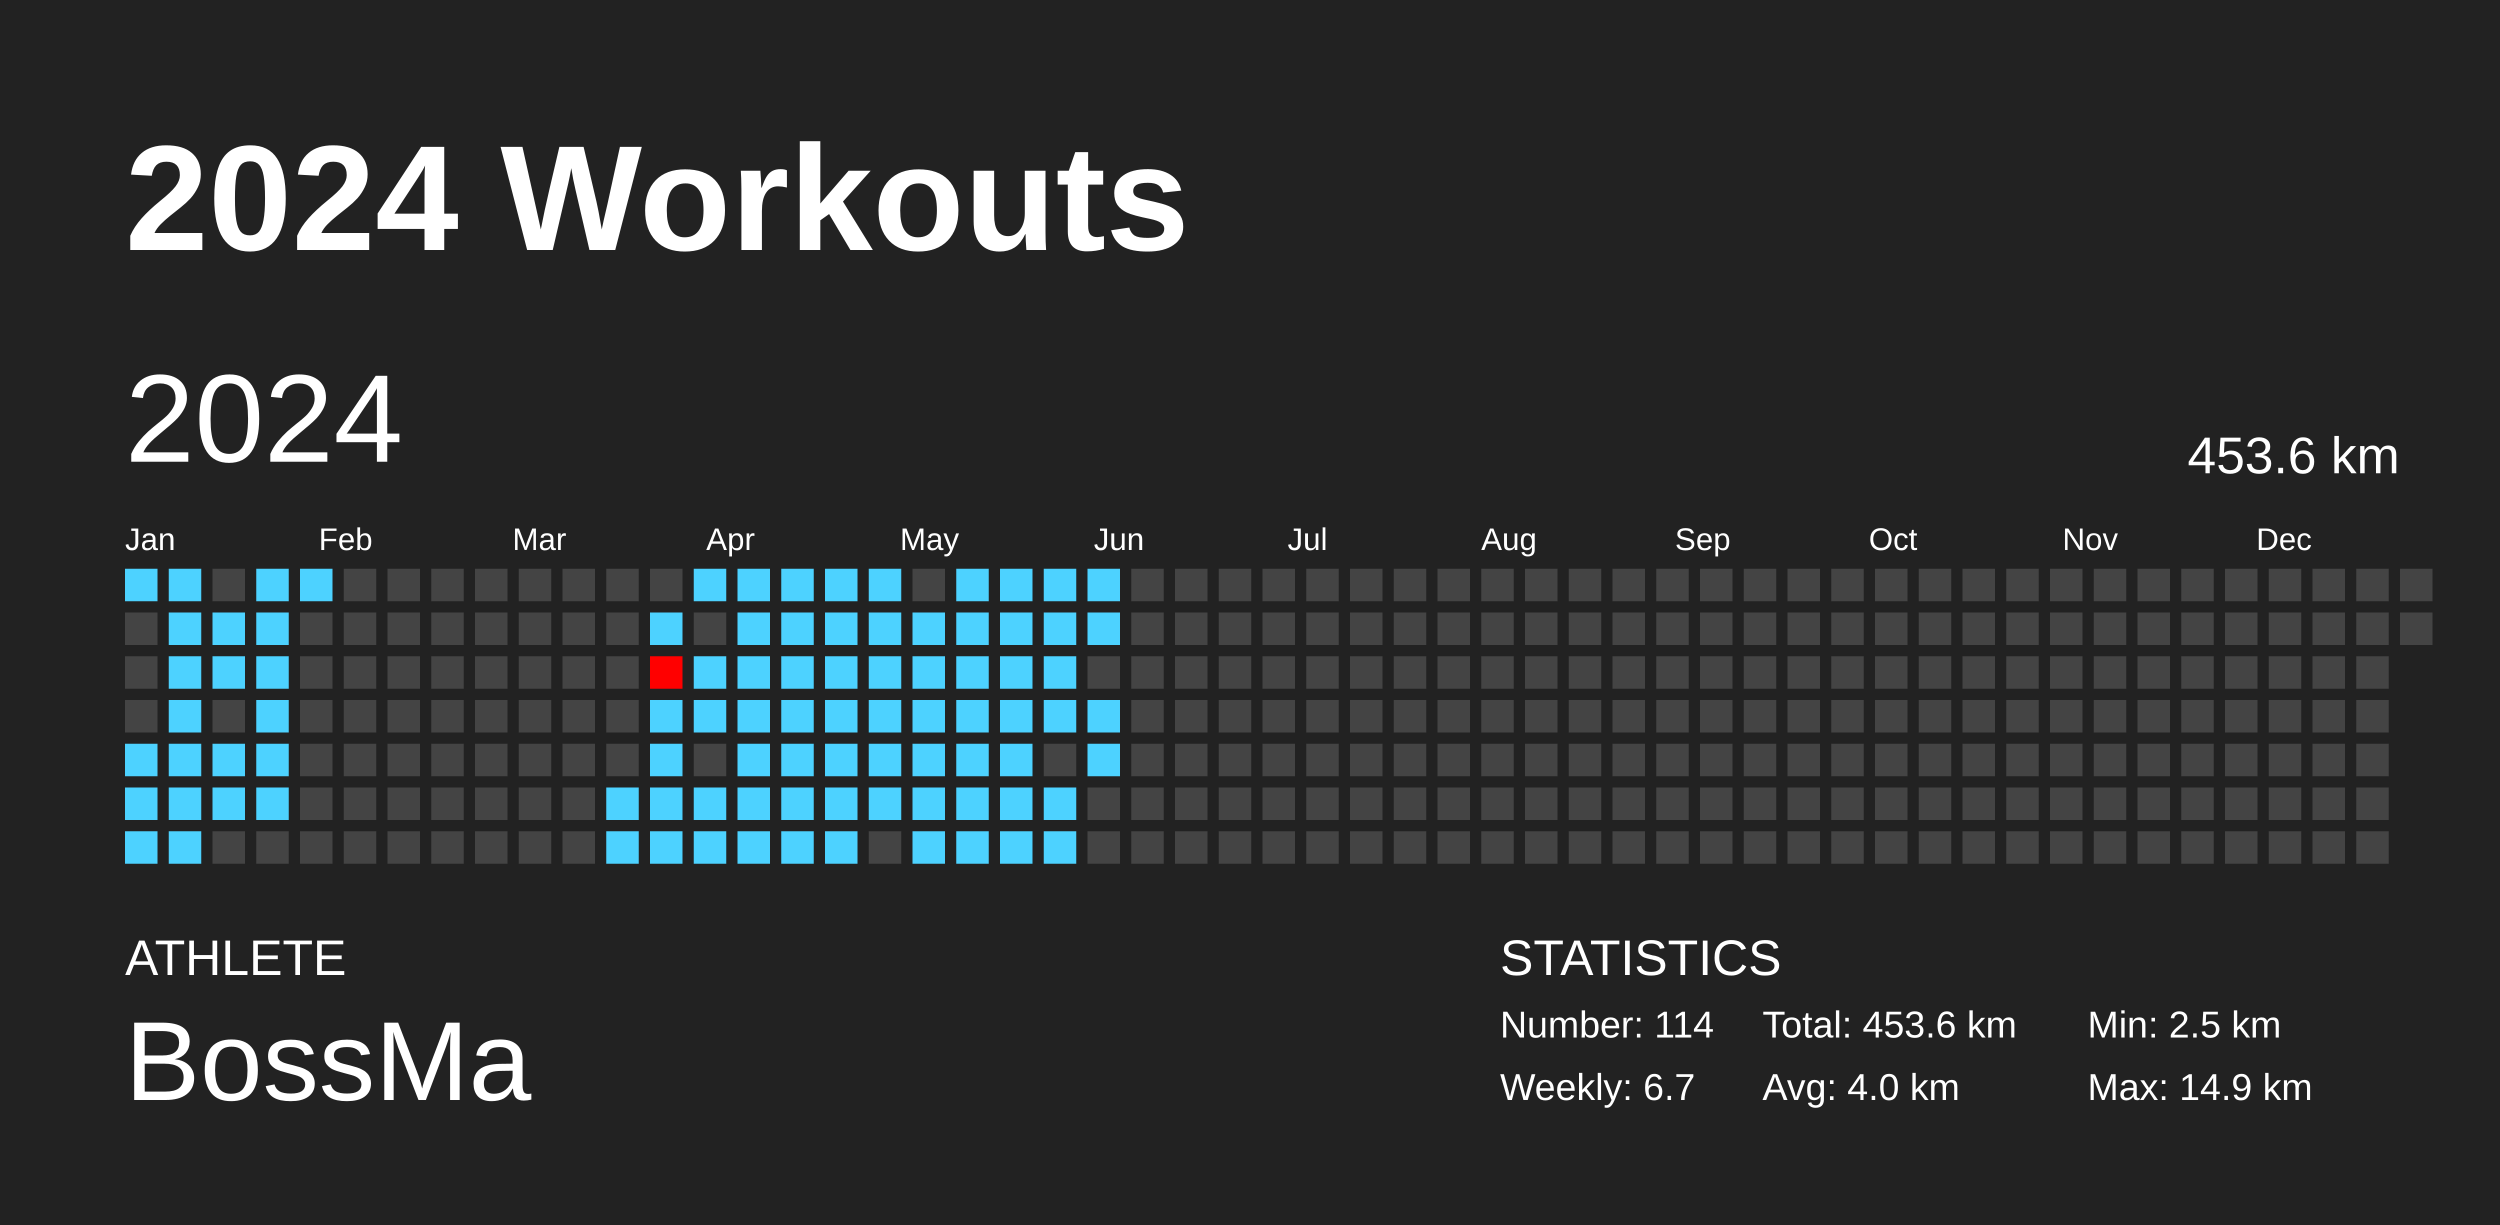
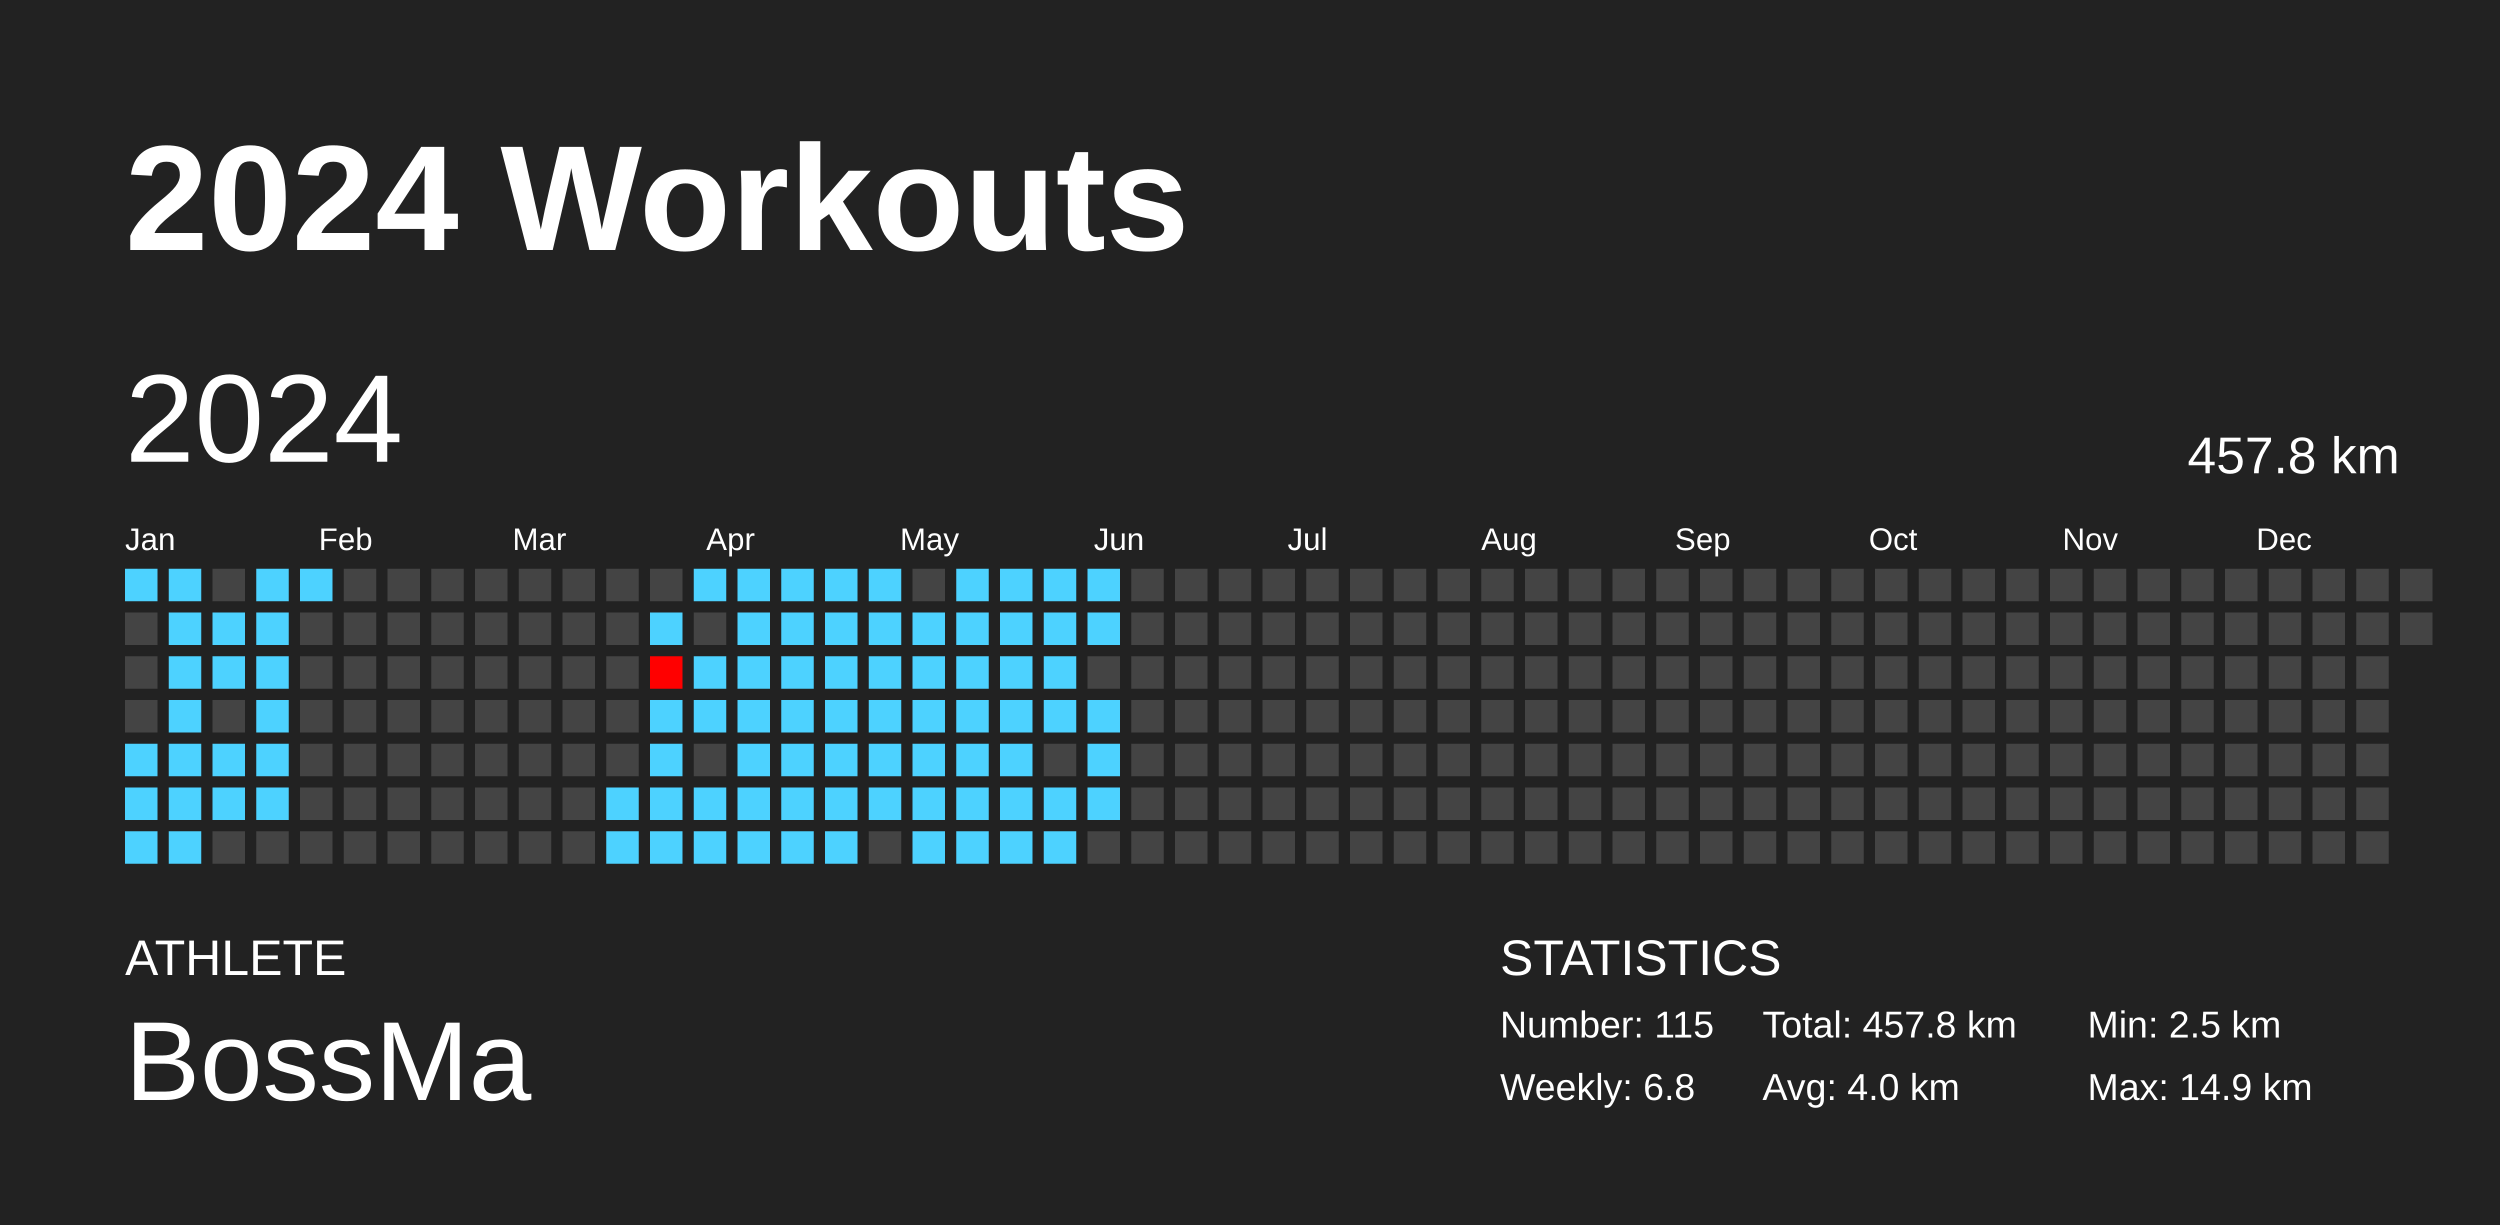
<svg xmlns="http://www.w3.org/2000/svg" baseProfile="full" height="98mm" version="1.1" viewBox="0,0,200,98" width="200mm">
  <defs />
  <rect fill="#222222" height="98" width="200" x="0" y="0" />
  <text fill="#FFFFFF" style="font-size:12px; font-family:Arial; font-weight:bold;" x="10" y="20">2024 Workouts</text>
  <text fill="#FFFFFF" style="font-size:4px; font-family:Arial" x="10" y="78">ATHLETE</text>
  <text fill="#FFFFFF" style="font-size:9px; font-family:Arial" x="10" y="88">BossMa</text>
  <text fill="#FFFFFF" style="font-size:4px; font-family:Arial" x="120" y="78">STATISTICS</text>
-   <text fill="#FFFFFF" style="font-size:3px; font-family:Arial" x="120" y="83">Number: 114</text>
-   <text fill="#FFFFFF" style="font-size:3px; font-family:Arial" x="120" y="88">Weekly: 6.7</text>
-   <text fill="#FFFFFF" style="font-size:3px; font-family:Arial" x="141" y="83">Total: 453.6 km</text>
+   <text fill="#FFFFFF" style="font-size:3px; font-family:Arial" x="120" y="83">Number: 115</text>
+   <text fill="#FFFFFF" style="font-size:3px; font-family:Arial" x="120" y="88">Weekly: 6.8</text>
+   <text fill="#FFFFFF" style="font-size:3px; font-family:Arial" x="141" y="83">Total: 457.8 km</text>
  <text fill="#FFFFFF" style="font-size:3px; font-family:Arial" x="141" y="88">Avg: 4.0 km</text>
  <text fill="#FFFFFF" style="font-size:3px; font-family:Arial" x="167" y="83">Min: 2.5 km</text>
  <text fill="#FFFFFF" style="font-size:3px; font-family:Arial" x="167" y="88">Max: 14.9 km</text>
  <text dominant-baseline="hanging" fill="#FFFFFF" style="font-size:10.0px; font-family:Arial;" x="10" y="30">2024</text>
-   <text dominant-baseline="hanging" fill="#FFFFFF" style="font-size:4.125px; font-family:Arial;" x="175" y="35">453.6 km</text>
+   <text dominant-baseline="hanging" fill="#FFFFFF" style="font-size:4.125px; font-family:Arial;" x="175" y="35">457.8 km</text>
  <text fill="#FFFFFF" style="font-size:2.5px; font-family:Arial" x="10.0" y="44">Jan</text>
  <text fill="#FFFFFF" style="font-size:2.5px; font-family:Arial" x="25.5" y="44">Feb</text>
  <text fill="#FFFFFF" style="font-size:2.5px; font-family:Arial" x="41.0" y="44">Mar</text>
  <text fill="#FFFFFF" style="font-size:2.5px; font-family:Arial" x="56.5" y="44">Apr</text>
  <text fill="#FFFFFF" style="font-size:2.5px; font-family:Arial" x="72.0" y="44">May</text>
  <text fill="#FFFFFF" style="font-size:2.5px; font-family:Arial" x="87.5" y="44">Jun</text>
  <text fill="#FFFFFF" style="font-size:2.5px; font-family:Arial" x="103.0" y="44">Jul</text>
  <text fill="#FFFFFF" style="font-size:2.5px; font-family:Arial" x="118.5" y="44">Aug</text>
  <text fill="#FFFFFF" style="font-size:2.5px; font-family:Arial" x="134.0" y="44">Sep</text>
  <text fill="#FFFFFF" style="font-size:2.5px; font-family:Arial" x="149.5" y="44">Oct</text>
  <text fill="#FFFFFF" style="font-size:2.5px; font-family:Arial" x="165.0" y="44">Nov</text>
  <text fill="#FFFFFF" style="font-size:2.5px; font-family:Arial" x="180.5" y="44">Dec</text>
  <rect fill="#4dd2ff" height="2.6" width="2.6" x="10.0" y="45.5" />
  <rect fill="#444444" height="2.6" width="2.6" x="10.0" y="49.0" />
  <rect fill="#444444" height="2.6" width="2.6" x="10.0" y="52.5" />
  <rect fill="#444444" height="2.6" width="2.6" x="10.0" y="56.0" />
  <rect fill="#4dd2ff" height="2.6" width="2.6" x="10.0" y="59.5" />
  <rect fill="#4dd2ff" height="2.6" width="2.6" x="10.0" y="63.0" />
  <rect fill="#4dd2ff" height="2.6" width="2.6" x="10.0" y="66.5" />
  <rect fill="#4dd2ff" height="2.6" width="2.6" x="13.5" y="45.5" />
  <rect fill="#4dd2ff" height="2.6" width="2.6" x="13.5" y="49.0" />
  <rect fill="#4dd2ff" height="2.6" width="2.6" x="13.5" y="52.5" />
  <rect fill="#4dd2ff" height="2.6" width="2.6" x="13.5" y="56.0" />
  <rect fill="#4dd2ff" height="2.6" width="2.6" x="13.5" y="59.5" />
  <rect fill="#4dd2ff" height="2.6" width="2.6" x="13.5" y="63.0" />
  <rect fill="#4dd2ff" height="2.6" width="2.6" x="13.5" y="66.5" />
  <rect fill="#444444" height="2.6" width="2.6" x="17.0" y="45.5" />
  <rect fill="#4dd2ff" height="2.6" width="2.6" x="17.0" y="49.0" />
  <rect fill="#4dd2ff" height="2.6" width="2.6" x="17.0" y="52.5" />
  <rect fill="#444444" height="2.6" width="2.6" x="17.0" y="56.0" />
  <rect fill="#4dd2ff" height="2.6" width="2.6" x="17.0" y="59.5" />
  <rect fill="#4dd2ff" height="2.6" width="2.6" x="17.0" y="63.0" />
  <rect fill="#444444" height="2.6" width="2.6" x="17.0" y="66.5" />
  <rect fill="#4dd2ff" height="2.6" width="2.6" x="20.5" y="45.5" />
  <rect fill="#4dd2ff" height="2.6" width="2.6" x="20.5" y="49.0" />
  <rect fill="#4dd2ff" height="2.6" width="2.6" x="20.5" y="52.5" />
  <rect fill="#4dd2ff" height="2.6" width="2.6" x="20.5" y="56.0" />
  <rect fill="#4dd2ff" height="2.6" width="2.6" x="20.5" y="59.5" />
  <rect fill="#4dd2ff" height="2.6" width="2.6" x="20.5" y="63.0" />
  <rect fill="#444444" height="2.6" width="2.6" x="20.5" y="66.5" />
  <rect fill="#4dd2ff" height="2.6" width="2.6" x="24.0" y="45.5" />
  <rect fill="#444444" height="2.6" width="2.6" x="24.0" y="49.0" />
  <rect fill="#444444" height="2.6" width="2.6" x="24.0" y="52.5" />
  <rect fill="#444444" height="2.6" width="2.6" x="24.0" y="56.0" />
  <rect fill="#444444" height="2.6" width="2.6" x="24.0" y="59.5" />
  <rect fill="#444444" height="2.6" width="2.6" x="24.0" y="63.0" />
  <rect fill="#444444" height="2.6" width="2.6" x="24.0" y="66.5" />
  <rect fill="#444444" height="2.6" width="2.6" x="27.5" y="45.5" />
  <rect fill="#444444" height="2.6" width="2.6" x="27.5" y="49.0" />
  <rect fill="#444444" height="2.6" width="2.6" x="27.5" y="52.5" />
  <rect fill="#444444" height="2.6" width="2.6" x="27.5" y="56.0" />
  <rect fill="#444444" height="2.6" width="2.6" x="27.5" y="59.5" />
  <rect fill="#444444" height="2.6" width="2.6" x="27.5" y="63.0" />
  <rect fill="#444444" height="2.6" width="2.6" x="27.5" y="66.5" />
  <rect fill="#444444" height="2.6" width="2.6" x="31.0" y="45.5" />
  <rect fill="#444444" height="2.6" width="2.6" x="31.0" y="49.0" />
  <rect fill="#444444" height="2.6" width="2.6" x="31.0" y="52.5" />
  <rect fill="#444444" height="2.6" width="2.6" x="31.0" y="56.0" />
  <rect fill="#444444" height="2.6" width="2.6" x="31.0" y="59.5" />
  <rect fill="#444444" height="2.6" width="2.6" x="31.0" y="63.0" />
  <rect fill="#444444" height="2.6" width="2.6" x="31.0" y="66.5" />
  <rect fill="#444444" height="2.6" width="2.6" x="34.5" y="45.5" />
  <rect fill="#444444" height="2.6" width="2.6" x="34.5" y="49.0" />
  <rect fill="#444444" height="2.6" width="2.6" x="34.5" y="52.5" />
  <rect fill="#444444" height="2.6" width="2.6" x="34.5" y="56.0" />
  <rect fill="#444444" height="2.6" width="2.6" x="34.5" y="59.5" />
  <rect fill="#444444" height="2.6" width="2.6" x="34.5" y="63.0" />
  <rect fill="#444444" height="2.6" width="2.6" x="34.5" y="66.5" />
  <rect fill="#444444" height="2.6" width="2.6" x="38.0" y="45.5" />
  <rect fill="#444444" height="2.6" width="2.6" x="38.0" y="49.0" />
  <rect fill="#444444" height="2.6" width="2.6" x="38.0" y="52.5" />
  <rect fill="#444444" height="2.6" width="2.6" x="38.0" y="56.0" />
  <rect fill="#444444" height="2.6" width="2.6" x="38.0" y="59.5" />
  <rect fill="#444444" height="2.6" width="2.6" x="38.0" y="63.0" />
  <rect fill="#444444" height="2.6" width="2.6" x="38.0" y="66.5" />
  <rect fill="#444444" height="2.6" width="2.6" x="41.5" y="45.5" />
  <rect fill="#444444" height="2.6" width="2.6" x="41.5" y="49.0" />
  <rect fill="#444444" height="2.6" width="2.6" x="41.5" y="52.5" />
  <rect fill="#444444" height="2.6" width="2.6" x="41.5" y="56.0" />
  <rect fill="#444444" height="2.6" width="2.6" x="41.5" y="59.5" />
  <rect fill="#444444" height="2.6" width="2.6" x="41.5" y="63.0" />
  <rect fill="#444444" height="2.6" width="2.6" x="41.5" y="66.5" />
  <rect fill="#444444" height="2.6" width="2.6" x="45.0" y="45.5" />
  <rect fill="#444444" height="2.6" width="2.6" x="45.0" y="49.0" />
  <rect fill="#444444" height="2.6" width="2.6" x="45.0" y="52.5" />
  <rect fill="#444444" height="2.6" width="2.6" x="45.0" y="56.0" />
  <rect fill="#444444" height="2.6" width="2.6" x="45.0" y="59.5" />
  <rect fill="#444444" height="2.6" width="2.6" x="45.0" y="63.0" />
  <rect fill="#444444" height="2.6" width="2.6" x="45.0" y="66.5" />
  <rect fill="#444444" height="2.6" width="2.6" x="48.5" y="45.5" />
  <rect fill="#444444" height="2.6" width="2.6" x="48.5" y="49.0" />
  <rect fill="#444444" height="2.6" width="2.6" x="48.5" y="52.5" />
  <rect fill="#444444" height="2.6" width="2.6" x="48.5" y="56.0" />
  <rect fill="#444444" height="2.6" width="2.6" x="48.5" y="59.5" />
  <rect fill="#4dd2ff" height="2.6" width="2.6" x="48.5" y="63.0" />
  <rect fill="#4dd2ff" height="2.6" width="2.6" x="48.5" y="66.5" />
  <rect fill="#444444" height="2.6" width="2.6" x="52.0" y="45.5" />
  <rect fill="#4dd2ff" height="2.6" width="2.6" x="52.0" y="49.0" />
  <rect fill="#ff0000" height="2.6" width="2.6" x="52.0" y="52.5" />
  <rect fill="#4dd2ff" height="2.6" width="2.6" x="52.0" y="56.0" />
  <rect fill="#4dd2ff" height="2.6" width="2.6" x="52.0" y="59.5" />
  <rect fill="#4dd2ff" height="2.6" width="2.6" x="52.0" y="63.0" />
  <rect fill="#4dd2ff" height="2.6" width="2.6" x="52.0" y="66.5" />
  <rect fill="#4dd2ff" height="2.6" width="2.6" x="55.5" y="45.5" />
  <rect fill="#444444" height="2.6" width="2.6" x="55.5" y="49.0" />
  <rect fill="#4dd2ff" height="2.6" width="2.6" x="55.5" y="52.5" />
  <rect fill="#4dd2ff" height="2.6" width="2.6" x="55.5" y="56.0" />
  <rect fill="#444444" height="2.6" width="2.6" x="55.5" y="59.5" />
  <rect fill="#4dd2ff" height="2.6" width="2.6" x="55.5" y="63.0" />
  <rect fill="#4dd2ff" height="2.6" width="2.6" x="55.5" y="66.5" />
  <rect fill="#4dd2ff" height="2.6" width="2.6" x="59.0" y="45.5" />
  <rect fill="#4dd2ff" height="2.6" width="2.6" x="59.0" y="49.0" />
  <rect fill="#4dd2ff" height="2.6" width="2.6" x="59.0" y="52.5" />
  <rect fill="#4dd2ff" height="2.6" width="2.6" x="59.0" y="56.0" />
  <rect fill="#4dd2ff" height="2.6" width="2.6" x="59.0" y="59.5" />
  <rect fill="#4dd2ff" height="2.6" width="2.6" x="59.0" y="63.0" />
  <rect fill="#4dd2ff" height="2.6" width="2.6" x="59.0" y="66.5" />
  <rect fill="#4dd2ff" height="2.6" width="2.6" x="62.5" y="45.5" />
  <rect fill="#4dd2ff" height="2.6" width="2.6" x="62.5" y="49.0" />
  <rect fill="#4dd2ff" height="2.6" width="2.6" x="62.5" y="52.5" />
  <rect fill="#4dd2ff" height="2.6" width="2.6" x="62.5" y="56.0" />
  <rect fill="#4dd2ff" height="2.6" width="2.6" x="62.5" y="59.5" />
  <rect fill="#4dd2ff" height="2.6" width="2.6" x="62.5" y="63.0" />
  <rect fill="#4dd2ff" height="2.6" width="2.6" x="62.5" y="66.5" />
  <rect fill="#4dd2ff" height="2.6" width="2.6" x="66.0" y="45.5" />
  <rect fill="#4dd2ff" height="2.6" width="2.6" x="66.0" y="49.0" />
  <rect fill="#4dd2ff" height="2.6" width="2.6" x="66.0" y="52.5" />
  <rect fill="#4dd2ff" height="2.6" width="2.6" x="66.0" y="56.0" />
  <rect fill="#4dd2ff" height="2.6" width="2.6" x="66.0" y="59.5" />
  <rect fill="#4dd2ff" height="2.6" width="2.6" x="66.0" y="63.0" />
  <rect fill="#4dd2ff" height="2.6" width="2.6" x="66.0" y="66.5" />
  <rect fill="#4dd2ff" height="2.6" width="2.6" x="69.5" y="45.5" />
  <rect fill="#4dd2ff" height="2.6" width="2.6" x="69.5" y="49.0" />
  <rect fill="#4dd2ff" height="2.6" width="2.6" x="69.5" y="52.5" />
  <rect fill="#4dd2ff" height="2.6" width="2.6" x="69.5" y="56.0" />
  <rect fill="#4dd2ff" height="2.6" width="2.6" x="69.5" y="59.5" />
  <rect fill="#4dd2ff" height="2.6" width="2.6" x="69.5" y="63.0" />
  <rect fill="#444444" height="2.6" width="2.6" x="69.5" y="66.5" />
  <rect fill="#444444" height="2.6" width="2.6" x="73.0" y="45.5" />
  <rect fill="#4dd2ff" height="2.6" width="2.6" x="73.0" y="49.0" />
  <rect fill="#4dd2ff" height="2.6" width="2.6" x="73.0" y="52.5" />
  <rect fill="#4dd2ff" height="2.6" width="2.6" x="73.0" y="56.0" />
  <rect fill="#4dd2ff" height="2.6" width="2.6" x="73.0" y="59.5" />
  <rect fill="#4dd2ff" height="2.6" width="2.6" x="73.0" y="63.0" />
  <rect fill="#4dd2ff" height="2.6" width="2.6" x="73.0" y="66.5" />
  <rect fill="#4dd2ff" height="2.6" width="2.6" x="76.5" y="45.5" />
  <rect fill="#4dd2ff" height="2.6" width="2.6" x="76.5" y="49.0" />
  <rect fill="#4dd2ff" height="2.6" width="2.6" x="76.5" y="52.5" />
  <rect fill="#4dd2ff" height="2.6" width="2.6" x="76.5" y="56.0" />
  <rect fill="#4dd2ff" height="2.6" width="2.6" x="76.5" y="59.5" />
  <rect fill="#4dd2ff" height="2.6" width="2.6" x="76.5" y="63.0" />
  <rect fill="#4dd2ff" height="2.6" width="2.6" x="76.5" y="66.5" />
  <rect fill="#4dd2ff" height="2.6" width="2.6" x="80.0" y="45.5" />
  <rect fill="#4dd2ff" height="2.6" width="2.6" x="80.0" y="49.0" />
  <rect fill="#4dd2ff" height="2.6" width="2.6" x="80.0" y="52.5" />
  <rect fill="#4dd2ff" height="2.6" width="2.6" x="80.0" y="56.0" />
  <rect fill="#4dd2ff" height="2.6" width="2.6" x="80.0" y="59.5" />
  <rect fill="#4dd2ff" height="2.6" width="2.6" x="80.0" y="63.0" />
  <rect fill="#4dd2ff" height="2.6" width="2.6" x="80.0" y="66.5" />
  <rect fill="#4dd2ff" height="2.6" width="2.6" x="83.5" y="45.5" />
  <rect fill="#4dd2ff" height="2.6" width="2.6" x="83.5" y="49.0" />
  <rect fill="#4dd2ff" height="2.6" width="2.6" x="83.5" y="52.5" />
  <rect fill="#4dd2ff" height="2.6" width="2.6" x="83.5" y="56.0" />
  <rect fill="#444444" height="2.6" width="2.6" x="83.5" y="59.5" />
  <rect fill="#4dd2ff" height="2.6" width="2.6" x="83.5" y="63.0" />
  <rect fill="#4dd2ff" height="2.6" width="2.6" x="83.5" y="66.5" />
  <rect fill="#4dd2ff" height="2.6" width="2.6" x="87.0" y="45.5" />
  <rect fill="#4dd2ff" height="2.6" width="2.6" x="87.0" y="49.0" />
  <rect fill="#444444" height="2.6" width="2.6" x="87.0" y="52.5" />
  <rect fill="#4dd2ff" height="2.6" width="2.6" x="87.0" y="56.0" />
  <rect fill="#4dd2ff" height="2.6" width="2.6" x="87.0" y="59.5" />
-   <rect fill="#444444" height="2.6" width="2.6" x="87.0" y="63.0" />
+   <rect fill="#4dd2ff" height="2.6" width="2.6" x="87.0" y="63.0" />
  <rect fill="#444444" height="2.6" width="2.6" x="87.0" y="66.5" />
  <rect fill="#444444" height="2.6" width="2.6" x="90.5" y="45.5" />
  <rect fill="#444444" height="2.6" width="2.6" x="90.5" y="49.0" />
  <rect fill="#444444" height="2.6" width="2.6" x="90.5" y="52.5" />
  <rect fill="#444444" height="2.6" width="2.6" x="90.5" y="56.0" />
  <rect fill="#444444" height="2.6" width="2.6" x="90.5" y="59.5" />
  <rect fill="#444444" height="2.6" width="2.6" x="90.5" y="63.0" />
  <rect fill="#444444" height="2.6" width="2.6" x="90.5" y="66.5" />
  <rect fill="#444444" height="2.6" width="2.6" x="94.0" y="45.5" />
  <rect fill="#444444" height="2.6" width="2.6" x="94.0" y="49.0" />
  <rect fill="#444444" height="2.6" width="2.6" x="94.0" y="52.5" />
  <rect fill="#444444" height="2.6" width="2.6" x="94.0" y="56.0" />
  <rect fill="#444444" height="2.6" width="2.6" x="94.0" y="59.5" />
  <rect fill="#444444" height="2.6" width="2.6" x="94.0" y="63.0" />
  <rect fill="#444444" height="2.6" width="2.6" x="94.0" y="66.5" />
  <rect fill="#444444" height="2.6" width="2.6" x="97.5" y="45.5" />
  <rect fill="#444444" height="2.6" width="2.6" x="97.5" y="49.0" />
  <rect fill="#444444" height="2.6" width="2.6" x="97.5" y="52.5" />
  <rect fill="#444444" height="2.6" width="2.6" x="97.5" y="56.0" />
  <rect fill="#444444" height="2.6" width="2.6" x="97.5" y="59.5" />
  <rect fill="#444444" height="2.6" width="2.6" x="97.5" y="63.0" />
  <rect fill="#444444" height="2.6" width="2.6" x="97.5" y="66.5" />
  <rect fill="#444444" height="2.6" width="2.6" x="101.0" y="45.5" />
  <rect fill="#444444" height="2.6" width="2.6" x="101.0" y="49.0" />
  <rect fill="#444444" height="2.6" width="2.6" x="101.0" y="52.5" />
  <rect fill="#444444" height="2.6" width="2.6" x="101.0" y="56.0" />
  <rect fill="#444444" height="2.6" width="2.6" x="101.0" y="59.5" />
  <rect fill="#444444" height="2.6" width="2.6" x="101.0" y="63.0" />
  <rect fill="#444444" height="2.6" width="2.6" x="101.0" y="66.5" />
  <rect fill="#444444" height="2.6" width="2.6" x="104.5" y="45.5" />
  <rect fill="#444444" height="2.6" width="2.6" x="104.5" y="49.0" />
  <rect fill="#444444" height="2.6" width="2.6" x="104.5" y="52.5" />
  <rect fill="#444444" height="2.6" width="2.6" x="104.5" y="56.0" />
  <rect fill="#444444" height="2.6" width="2.6" x="104.5" y="59.5" />
  <rect fill="#444444" height="2.6" width="2.6" x="104.5" y="63.0" />
  <rect fill="#444444" height="2.6" width="2.6" x="104.5" y="66.5" />
  <rect fill="#444444" height="2.6" width="2.6" x="108.0" y="45.5" />
  <rect fill="#444444" height="2.6" width="2.6" x="108.0" y="49.0" />
  <rect fill="#444444" height="2.6" width="2.6" x="108.0" y="52.5" />
  <rect fill="#444444" height="2.6" width="2.6" x="108.0" y="56.0" />
  <rect fill="#444444" height="2.6" width="2.6" x="108.0" y="59.5" />
  <rect fill="#444444" height="2.6" width="2.6" x="108.0" y="63.0" />
  <rect fill="#444444" height="2.6" width="2.6" x="108.0" y="66.5" />
  <rect fill="#444444" height="2.6" width="2.6" x="111.5" y="45.5" />
  <rect fill="#444444" height="2.6" width="2.6" x="111.5" y="49.0" />
  <rect fill="#444444" height="2.6" width="2.6" x="111.5" y="52.5" />
  <rect fill="#444444" height="2.6" width="2.6" x="111.5" y="56.0" />
  <rect fill="#444444" height="2.6" width="2.6" x="111.5" y="59.5" />
  <rect fill="#444444" height="2.6" width="2.6" x="111.5" y="63.0" />
  <rect fill="#444444" height="2.6" width="2.6" x="111.5" y="66.5" />
  <rect fill="#444444" height="2.6" width="2.6" x="115.0" y="45.5" />
  <rect fill="#444444" height="2.6" width="2.6" x="115.0" y="49.0" />
  <rect fill="#444444" height="2.6" width="2.6" x="115.0" y="52.5" />
  <rect fill="#444444" height="2.6" width="2.6" x="115.0" y="56.0" />
  <rect fill="#444444" height="2.6" width="2.6" x="115.0" y="59.5" />
  <rect fill="#444444" height="2.6" width="2.6" x="115.0" y="63.0" />
  <rect fill="#444444" height="2.6" width="2.6" x="115.0" y="66.5" />
  <rect fill="#444444" height="2.6" width="2.6" x="118.5" y="45.5" />
  <rect fill="#444444" height="2.6" width="2.6" x="118.5" y="49.0" />
  <rect fill="#444444" height="2.6" width="2.6" x="118.5" y="52.5" />
  <rect fill="#444444" height="2.6" width="2.6" x="118.5" y="56.0" />
  <rect fill="#444444" height="2.6" width="2.6" x="118.5" y="59.5" />
  <rect fill="#444444" height="2.6" width="2.6" x="118.5" y="63.0" />
  <rect fill="#444444" height="2.6" width="2.6" x="118.5" y="66.5" />
  <rect fill="#444444" height="2.6" width="2.6" x="122.0" y="45.5" />
  <rect fill="#444444" height="2.6" width="2.6" x="122.0" y="49.0" />
  <rect fill="#444444" height="2.6" width="2.6" x="122.0" y="52.5" />
  <rect fill="#444444" height="2.6" width="2.6" x="122.0" y="56.0" />
  <rect fill="#444444" height="2.6" width="2.6" x="122.0" y="59.5" />
  <rect fill="#444444" height="2.6" width="2.6" x="122.0" y="63.0" />
  <rect fill="#444444" height="2.6" width="2.6" x="122.0" y="66.5" />
  <rect fill="#444444" height="2.6" width="2.6" x="125.5" y="45.5" />
  <rect fill="#444444" height="2.6" width="2.6" x="125.5" y="49.0" />
  <rect fill="#444444" height="2.6" width="2.6" x="125.5" y="52.5" />
  <rect fill="#444444" height="2.6" width="2.6" x="125.5" y="56.0" />
  <rect fill="#444444" height="2.6" width="2.6" x="125.5" y="59.5" />
  <rect fill="#444444" height="2.6" width="2.6" x="125.5" y="63.0" />
  <rect fill="#444444" height="2.6" width="2.6" x="125.5" y="66.5" />
  <rect fill="#444444" height="2.6" width="2.6" x="129.0" y="45.5" />
  <rect fill="#444444" height="2.6" width="2.6" x="129.0" y="49.0" />
  <rect fill="#444444" height="2.6" width="2.6" x="129.0" y="52.5" />
  <rect fill="#444444" height="2.6" width="2.6" x="129.0" y="56.0" />
  <rect fill="#444444" height="2.6" width="2.6" x="129.0" y="59.5" />
  <rect fill="#444444" height="2.6" width="2.6" x="129.0" y="63.0" />
  <rect fill="#444444" height="2.6" width="2.6" x="129.0" y="66.5" />
  <rect fill="#444444" height="2.6" width="2.6" x="132.5" y="45.5" />
  <rect fill="#444444" height="2.6" width="2.6" x="132.5" y="49.0" />
  <rect fill="#444444" height="2.6" width="2.6" x="132.5" y="52.5" />
  <rect fill="#444444" height="2.6" width="2.6" x="132.5" y="56.0" />
  <rect fill="#444444" height="2.6" width="2.6" x="132.5" y="59.5" />
  <rect fill="#444444" height="2.6" width="2.6" x="132.5" y="63.0" />
  <rect fill="#444444" height="2.6" width="2.6" x="132.5" y="66.5" />
  <rect fill="#444444" height="2.6" width="2.6" x="136.0" y="45.5" />
  <rect fill="#444444" height="2.6" width="2.6" x="136.0" y="49.0" />
  <rect fill="#444444" height="2.6" width="2.6" x="136.0" y="52.5" />
  <rect fill="#444444" height="2.6" width="2.6" x="136.0" y="56.0" />
  <rect fill="#444444" height="2.6" width="2.6" x="136.0" y="59.5" />
  <rect fill="#444444" height="2.6" width="2.6" x="136.0" y="63.0" />
  <rect fill="#444444" height="2.6" width="2.6" x="136.0" y="66.5" />
  <rect fill="#444444" height="2.6" width="2.6" x="139.5" y="45.5" />
  <rect fill="#444444" height="2.6" width="2.6" x="139.5" y="49.0" />
  <rect fill="#444444" height="2.6" width="2.6" x="139.5" y="52.5" />
  <rect fill="#444444" height="2.6" width="2.6" x="139.5" y="56.0" />
  <rect fill="#444444" height="2.6" width="2.6" x="139.5" y="59.5" />
  <rect fill="#444444" height="2.6" width="2.6" x="139.5" y="63.0" />
  <rect fill="#444444" height="2.6" width="2.6" x="139.5" y="66.5" />
  <rect fill="#444444" height="2.6" width="2.6" x="143.0" y="45.5" />
  <rect fill="#444444" height="2.6" width="2.6" x="143.0" y="49.0" />
  <rect fill="#444444" height="2.6" width="2.6" x="143.0" y="52.5" />
  <rect fill="#444444" height="2.6" width="2.6" x="143.0" y="56.0" />
  <rect fill="#444444" height="2.6" width="2.6" x="143.0" y="59.5" />
  <rect fill="#444444" height="2.6" width="2.6" x="143.0" y="63.0" />
  <rect fill="#444444" height="2.6" width="2.6" x="143.0" y="66.5" />
  <rect fill="#444444" height="2.6" width="2.6" x="146.5" y="45.5" />
  <rect fill="#444444" height="2.6" width="2.6" x="146.5" y="49.0" />
  <rect fill="#444444" height="2.6" width="2.6" x="146.5" y="52.5" />
  <rect fill="#444444" height="2.6" width="2.6" x="146.5" y="56.0" />
  <rect fill="#444444" height="2.6" width="2.6" x="146.5" y="59.5" />
  <rect fill="#444444" height="2.6" width="2.6" x="146.5" y="63.0" />
  <rect fill="#444444" height="2.6" width="2.6" x="146.5" y="66.5" />
  <rect fill="#444444" height="2.6" width="2.6" x="150.0" y="45.5" />
  <rect fill="#444444" height="2.6" width="2.6" x="150.0" y="49.0" />
  <rect fill="#444444" height="2.6" width="2.6" x="150.0" y="52.5" />
  <rect fill="#444444" height="2.6" width="2.6" x="150.0" y="56.0" />
  <rect fill="#444444" height="2.6" width="2.6" x="150.0" y="59.5" />
  <rect fill="#444444" height="2.6" width="2.6" x="150.0" y="63.0" />
  <rect fill="#444444" height="2.6" width="2.6" x="150.0" y="66.5" />
  <rect fill="#444444" height="2.6" width="2.6" x="153.5" y="45.5" />
  <rect fill="#444444" height="2.6" width="2.6" x="153.5" y="49.0" />
  <rect fill="#444444" height="2.6" width="2.6" x="153.5" y="52.5" />
  <rect fill="#444444" height="2.6" width="2.6" x="153.5" y="56.0" />
  <rect fill="#444444" height="2.6" width="2.6" x="153.5" y="59.5" />
  <rect fill="#444444" height="2.6" width="2.6" x="153.5" y="63.0" />
  <rect fill="#444444" height="2.6" width="2.6" x="153.5" y="66.5" />
  <rect fill="#444444" height="2.6" width="2.6" x="157.0" y="45.5" />
  <rect fill="#444444" height="2.6" width="2.6" x="157.0" y="49.0" />
  <rect fill="#444444" height="2.6" width="2.6" x="157.0" y="52.5" />
  <rect fill="#444444" height="2.6" width="2.6" x="157.0" y="56.0" />
  <rect fill="#444444" height="2.6" width="2.6" x="157.0" y="59.5" />
  <rect fill="#444444" height="2.6" width="2.6" x="157.0" y="63.0" />
  <rect fill="#444444" height="2.6" width="2.6" x="157.0" y="66.5" />
  <rect fill="#444444" height="2.6" width="2.6" x="160.5" y="45.5" />
  <rect fill="#444444" height="2.6" width="2.6" x="160.5" y="49.0" />
  <rect fill="#444444" height="2.6" width="2.6" x="160.5" y="52.5" />
  <rect fill="#444444" height="2.6" width="2.6" x="160.5" y="56.0" />
  <rect fill="#444444" height="2.6" width="2.6" x="160.5" y="59.5" />
  <rect fill="#444444" height="2.6" width="2.6" x="160.5" y="63.0" />
  <rect fill="#444444" height="2.6" width="2.6" x="160.5" y="66.5" />
  <rect fill="#444444" height="2.6" width="2.6" x="164.0" y="45.5" />
  <rect fill="#444444" height="2.6" width="2.6" x="164.0" y="49.0" />
  <rect fill="#444444" height="2.6" width="2.6" x="164.0" y="52.5" />
  <rect fill="#444444" height="2.6" width="2.6" x="164.0" y="56.0" />
  <rect fill="#444444" height="2.6" width="2.6" x="164.0" y="59.5" />
  <rect fill="#444444" height="2.6" width="2.6" x="164.0" y="63.0" />
  <rect fill="#444444" height="2.6" width="2.6" x="164.0" y="66.5" />
  <rect fill="#444444" height="2.6" width="2.6" x="167.5" y="45.5" />
  <rect fill="#444444" height="2.6" width="2.6" x="167.5" y="49.0" />
  <rect fill="#444444" height="2.6" width="2.6" x="167.5" y="52.5" />
  <rect fill="#444444" height="2.6" width="2.6" x="167.5" y="56.0" />
  <rect fill="#444444" height="2.6" width="2.6" x="167.5" y="59.5" />
  <rect fill="#444444" height="2.6" width="2.6" x="167.5" y="63.0" />
  <rect fill="#444444" height="2.6" width="2.6" x="167.5" y="66.5" />
  <rect fill="#444444" height="2.6" width="2.6" x="171.0" y="45.5" />
  <rect fill="#444444" height="2.6" width="2.6" x="171.0" y="49.0" />
  <rect fill="#444444" height="2.6" width="2.6" x="171.0" y="52.5" />
  <rect fill="#444444" height="2.6" width="2.6" x="171.0" y="56.0" />
  <rect fill="#444444" height="2.6" width="2.6" x="171.0" y="59.5" />
  <rect fill="#444444" height="2.6" width="2.6" x="171.0" y="63.0" />
  <rect fill="#444444" height="2.6" width="2.6" x="171.0" y="66.5" />
  <rect fill="#444444" height="2.6" width="2.6" x="174.5" y="45.5" />
  <rect fill="#444444" height="2.6" width="2.6" x="174.5" y="49.0" />
  <rect fill="#444444" height="2.6" width="2.6" x="174.5" y="52.5" />
  <rect fill="#444444" height="2.6" width="2.6" x="174.5" y="56.0" />
  <rect fill="#444444" height="2.6" width="2.6" x="174.5" y="59.5" />
  <rect fill="#444444" height="2.6" width="2.6" x="174.5" y="63.0" />
  <rect fill="#444444" height="2.6" width="2.6" x="174.5" y="66.5" />
  <rect fill="#444444" height="2.6" width="2.6" x="178.0" y="45.5" />
  <rect fill="#444444" height="2.6" width="2.6" x="178.0" y="49.0" />
  <rect fill="#444444" height="2.6" width="2.6" x="178.0" y="52.5" />
  <rect fill="#444444" height="2.6" width="2.6" x="178.0" y="56.0" />
  <rect fill="#444444" height="2.6" width="2.6" x="178.0" y="59.5" />
  <rect fill="#444444" height="2.6" width="2.6" x="178.0" y="63.0" />
  <rect fill="#444444" height="2.6" width="2.6" x="178.0" y="66.5" />
  <rect fill="#444444" height="2.6" width="2.6" x="181.5" y="45.5" />
  <rect fill="#444444" height="2.6" width="2.6" x="181.5" y="49.0" />
  <rect fill="#444444" height="2.6" width="2.6" x="181.5" y="52.5" />
  <rect fill="#444444" height="2.6" width="2.6" x="181.5" y="56.0" />
  <rect fill="#444444" height="2.6" width="2.6" x="181.5" y="59.5" />
  <rect fill="#444444" height="2.6" width="2.6" x="181.5" y="63.0" />
  <rect fill="#444444" height="2.6" width="2.6" x="181.5" y="66.5" />
  <rect fill="#444444" height="2.6" width="2.6" x="185.0" y="45.5" />
  <rect fill="#444444" height="2.6" width="2.6" x="185.0" y="49.0" />
  <rect fill="#444444" height="2.6" width="2.6" x="185.0" y="52.5" />
  <rect fill="#444444" height="2.6" width="2.6" x="185.0" y="56.0" />
  <rect fill="#444444" height="2.6" width="2.6" x="185.0" y="59.5" />
  <rect fill="#444444" height="2.6" width="2.6" x="185.0" y="63.0" />
  <rect fill="#444444" height="2.6" width="2.6" x="185.0" y="66.5" />
  <rect fill="#444444" height="2.6" width="2.6" x="188.5" y="45.5" />
  <rect fill="#444444" height="2.6" width="2.6" x="188.5" y="49.0" />
  <rect fill="#444444" height="2.6" width="2.6" x="188.5" y="52.5" />
  <rect fill="#444444" height="2.6" width="2.6" x="188.5" y="56.0" />
  <rect fill="#444444" height="2.6" width="2.6" x="188.5" y="59.5" />
  <rect fill="#444444" height="2.6" width="2.6" x="188.5" y="63.0" />
  <rect fill="#444444" height="2.6" width="2.6" x="188.5" y="66.5" />
  <rect fill="#444444" height="2.6" width="2.6" x="192.0" y="45.5" />
  <rect fill="#444444" height="2.6" width="2.6" x="192.0" y="49.0" />
</svg>
